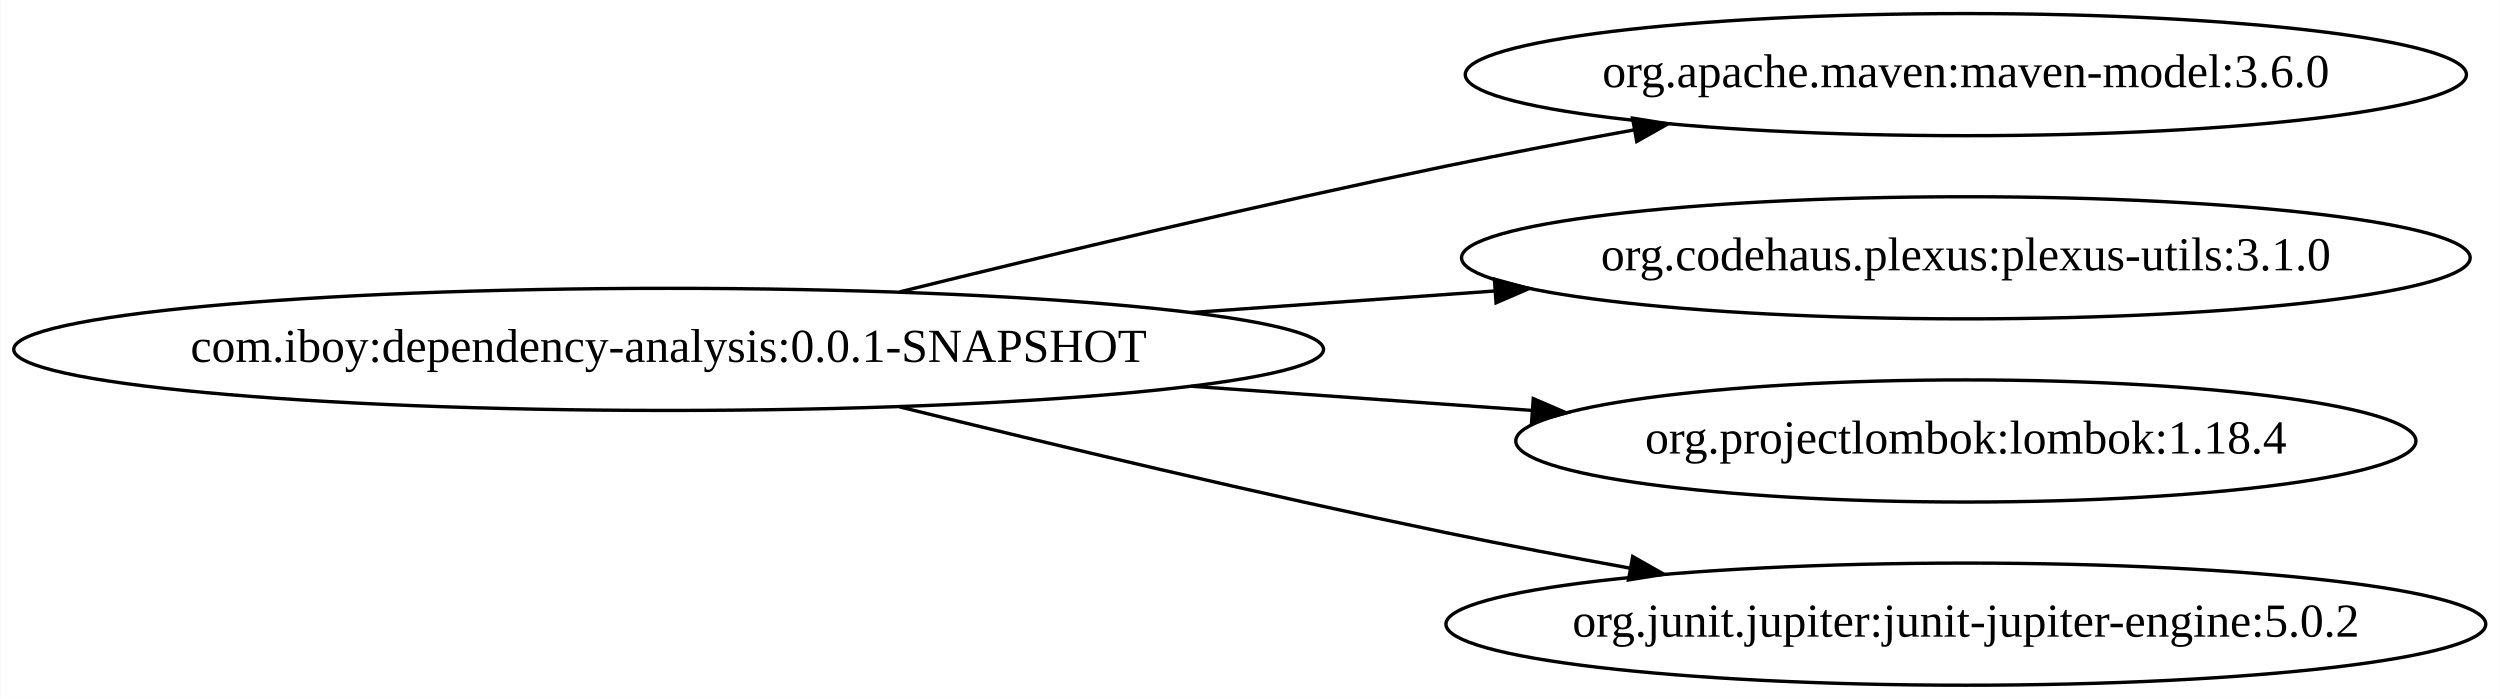
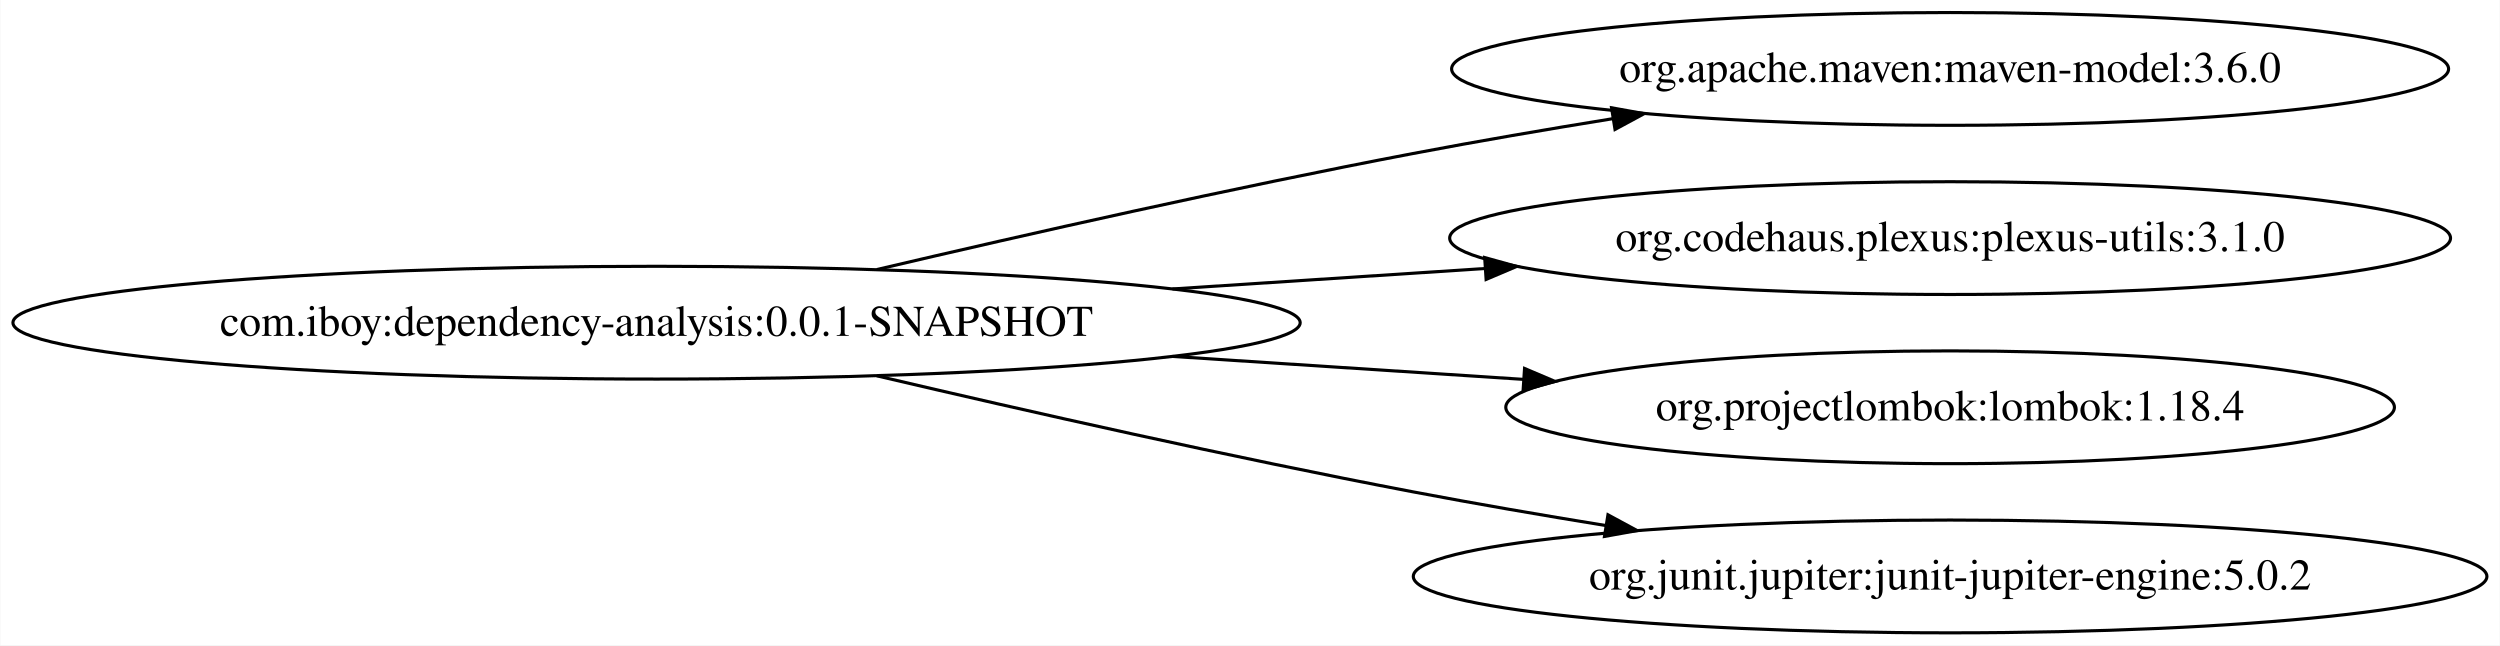
- <svg xmlns="http://www.w3.org/2000/svg" width="737pt" height="206pt" viewBox="0.00 0.00 736.84 206.00">
+ <svg xmlns="http://www.w3.org/2000/svg" width="798pt" height="206pt" viewBox="0.00 0.00 797.80 206.00">
  <g id="graph0" class="graph" transform="scale(1 1) rotate(0) translate(4 202)">
-     <polygon fill="white" stroke="none" points="-4,4 -4,-202 732.839,-202 732.839,4 -4,4" />
+     <polygon fill="#ffffff" stroke="transparent" points="-4,4 -4,-202 793.798,-202 793.798,4 -4,4" />
    <g id="node1" class="node">
-       <ellipse fill="none" stroke="black" cx="193.033" cy="-99" rx="193.066" ry="18" />
-       <text text-anchor="middle" x="193.033" y="-95.3" font-family="Times New Roman,serif" font-size="14.00">com.iboy:dependency-analysis:0.0.1-SNAPSHOT</text>
+       <ellipse fill="none" stroke="#000000" cx="205.474" cy="-99" rx="205.448" ry="18" />
+       <text text-anchor="middle" x="205.474" y="-94.8" font-family="Times,serif" font-size="14.00" fill="#000000">com.iboy:dependency-analysis:0.0.1-SNAPSHOT</text>
    </g>
    <g id="node2" class="node">
-       <ellipse fill="none" stroke="black" cx="575.452" cy="-180" rx="147.574" ry="18" />
-       <text text-anchor="middle" x="575.452" y="-176.3" font-family="Times New Roman,serif" font-size="14.00">org.apache.maven:maven-model:3.6.0</text>
+       <ellipse fill="none" stroke="#000000" cx="618.373" cy="-180" rx="159.122" ry="18" />
+       <text text-anchor="middle" x="618.373" y="-175.8" font-family="Times,serif" font-size="14.00" fill="#000000">org.apache.maven:maven-model:3.6.0</text>
    </g>
    <g id="edge1" class="edge">
-       <path fill="none" stroke="black" d="M261.159,-115.962C306.463,-127.147 367.683,-141.753 422.066,-153 440.02,-156.713 459.229,-160.365 477.749,-163.725" />
-       <polygon fill="black" stroke="black" points="477.195,-167.181 487.656,-165.506 478.434,-160.292 477.195,-167.181" />
+       <path fill="none" stroke="#000000" d="M275.758,-115.961C323.805,-127.249 389.029,-141.974 446.949,-153 467.517,-156.915 489.55,-160.695 510.738,-164.123" />
+       <polygon fill="#000000" stroke="#000000" points="510.304,-167.598 520.732,-165.725 511.412,-160.686 510.304,-167.598" />
    </g>
    <g id="node3" class="node">
-       <ellipse fill="none" stroke="black" cx="575.452" cy="-126" rx="148.674" ry="18" />
-       <text text-anchor="middle" x="575.452" y="-122.3" font-family="Times New Roman,serif" font-size="14.00">org.codehaus.plexus:plexus-utils:3.1.0</text>
+       <ellipse fill="none" stroke="#000000" cx="618.373" cy="-126" rx="159.74" ry="18" />
+       <text text-anchor="middle" x="618.373" y="-121.8" font-family="Times,serif" font-size="14.00" fill="#000000">org.codehaus.plexus:plexus-utils:3.1.0</text>
    </g>
    <g id="edge2" class="edge">
-       <path fill="none" stroke="black" d="M347.12,-109.865C376.669,-111.963 407.463,-114.148 436.496,-116.209" />
-       <polygon fill="black" stroke="black" points="436.464,-119.715 446.687,-116.932 436.96,-112.733 436.464,-119.715" />
+       <path fill="none" stroke="#000000" d="M370.146,-109.768C403.144,-111.926 437.627,-114.181 470.031,-116.3" />
+       <polygon fill="#000000" stroke="#000000" points="469.81,-119.793 480.017,-116.953 470.267,-112.808 469.81,-119.793" />
    </g>
    <g id="node4" class="node">
-       <ellipse fill="none" stroke="black" cx="575.452" cy="-72" rx="132.677" ry="18" />
-       <text text-anchor="middle" x="575.452" y="-68.3" font-family="Times New Roman,serif" font-size="14.00">org.projectlombok:lombok:1.18.4</text>
+       <ellipse fill="none" stroke="#000000" cx="618.373" cy="-72" rx="141.828" ry="18" />
+       <text text-anchor="middle" x="618.373" y="-67.8" font-family="Times,serif" font-size="14.00" fill="#000000">org.projectlombok:lombok:1.18.4</text>
    </g>
    <g id="edge3" class="edge">
-       <path fill="none" stroke="black" d="M347.12,-88.135C380.374,-85.775 415.204,-83.303 447.326,-81.023" />
-       <polygon fill="black" stroke="black" points="447.928,-84.489 457.655,-80.29 447.432,-77.506 447.928,-84.489" />
+       <path fill="none" stroke="#000000" d="M370.146,-88.232C407.331,-85.8 446.404,-83.245 482.261,-80.9" />
+       <polygon fill="#000000" stroke="#000000" points="482.535,-84.39 492.285,-80.245 482.078,-77.405 482.535,-84.39" />
    </g>
    <g id="node5" class="node">
-       <ellipse fill="none" stroke="black" cx="575.452" cy="-18" rx="153.273" ry="18" />
-       <text text-anchor="middle" x="575.452" y="-14.3" font-family="Times New Roman,serif" font-size="14.00">org.junit.jupiter:junit-jupiter-engine:5.0.2</text>
+       <ellipse fill="none" stroke="#000000" cx="618.373" cy="-18" rx="171.35" ry="18" />
+       <text text-anchor="middle" x="618.373" y="-13.8" font-family="Times,serif" font-size="14.00" fill="#000000">org.junit.jupiter:junit-jupiter-engine:5.0.2</text>
    </g>
    <g id="edge4" class="edge">
-       <path fill="none" stroke="black" d="M261.159,-82.038C306.463,-70.853 367.683,-56.247 422.066,-45 439.604,-41.373 458.34,-37.804 476.461,-34.509" />
-       <polygon fill="black" stroke="black" points="477.234,-37.926 486.454,-32.708 475.992,-31.037 477.234,-37.926" />
+       <path fill="none" stroke="#000000" d="M275.758,-82.039C323.805,-70.751 389.029,-56.026 446.949,-45 466.788,-41.223 487.99,-37.573 508.482,-34.243" />
+       <polygon fill="#000000" stroke="#000000" points="509.159,-37.679 518.476,-32.634 508.047,-30.768 509.159,-37.679" />
    </g>
  </g>
</svg>
